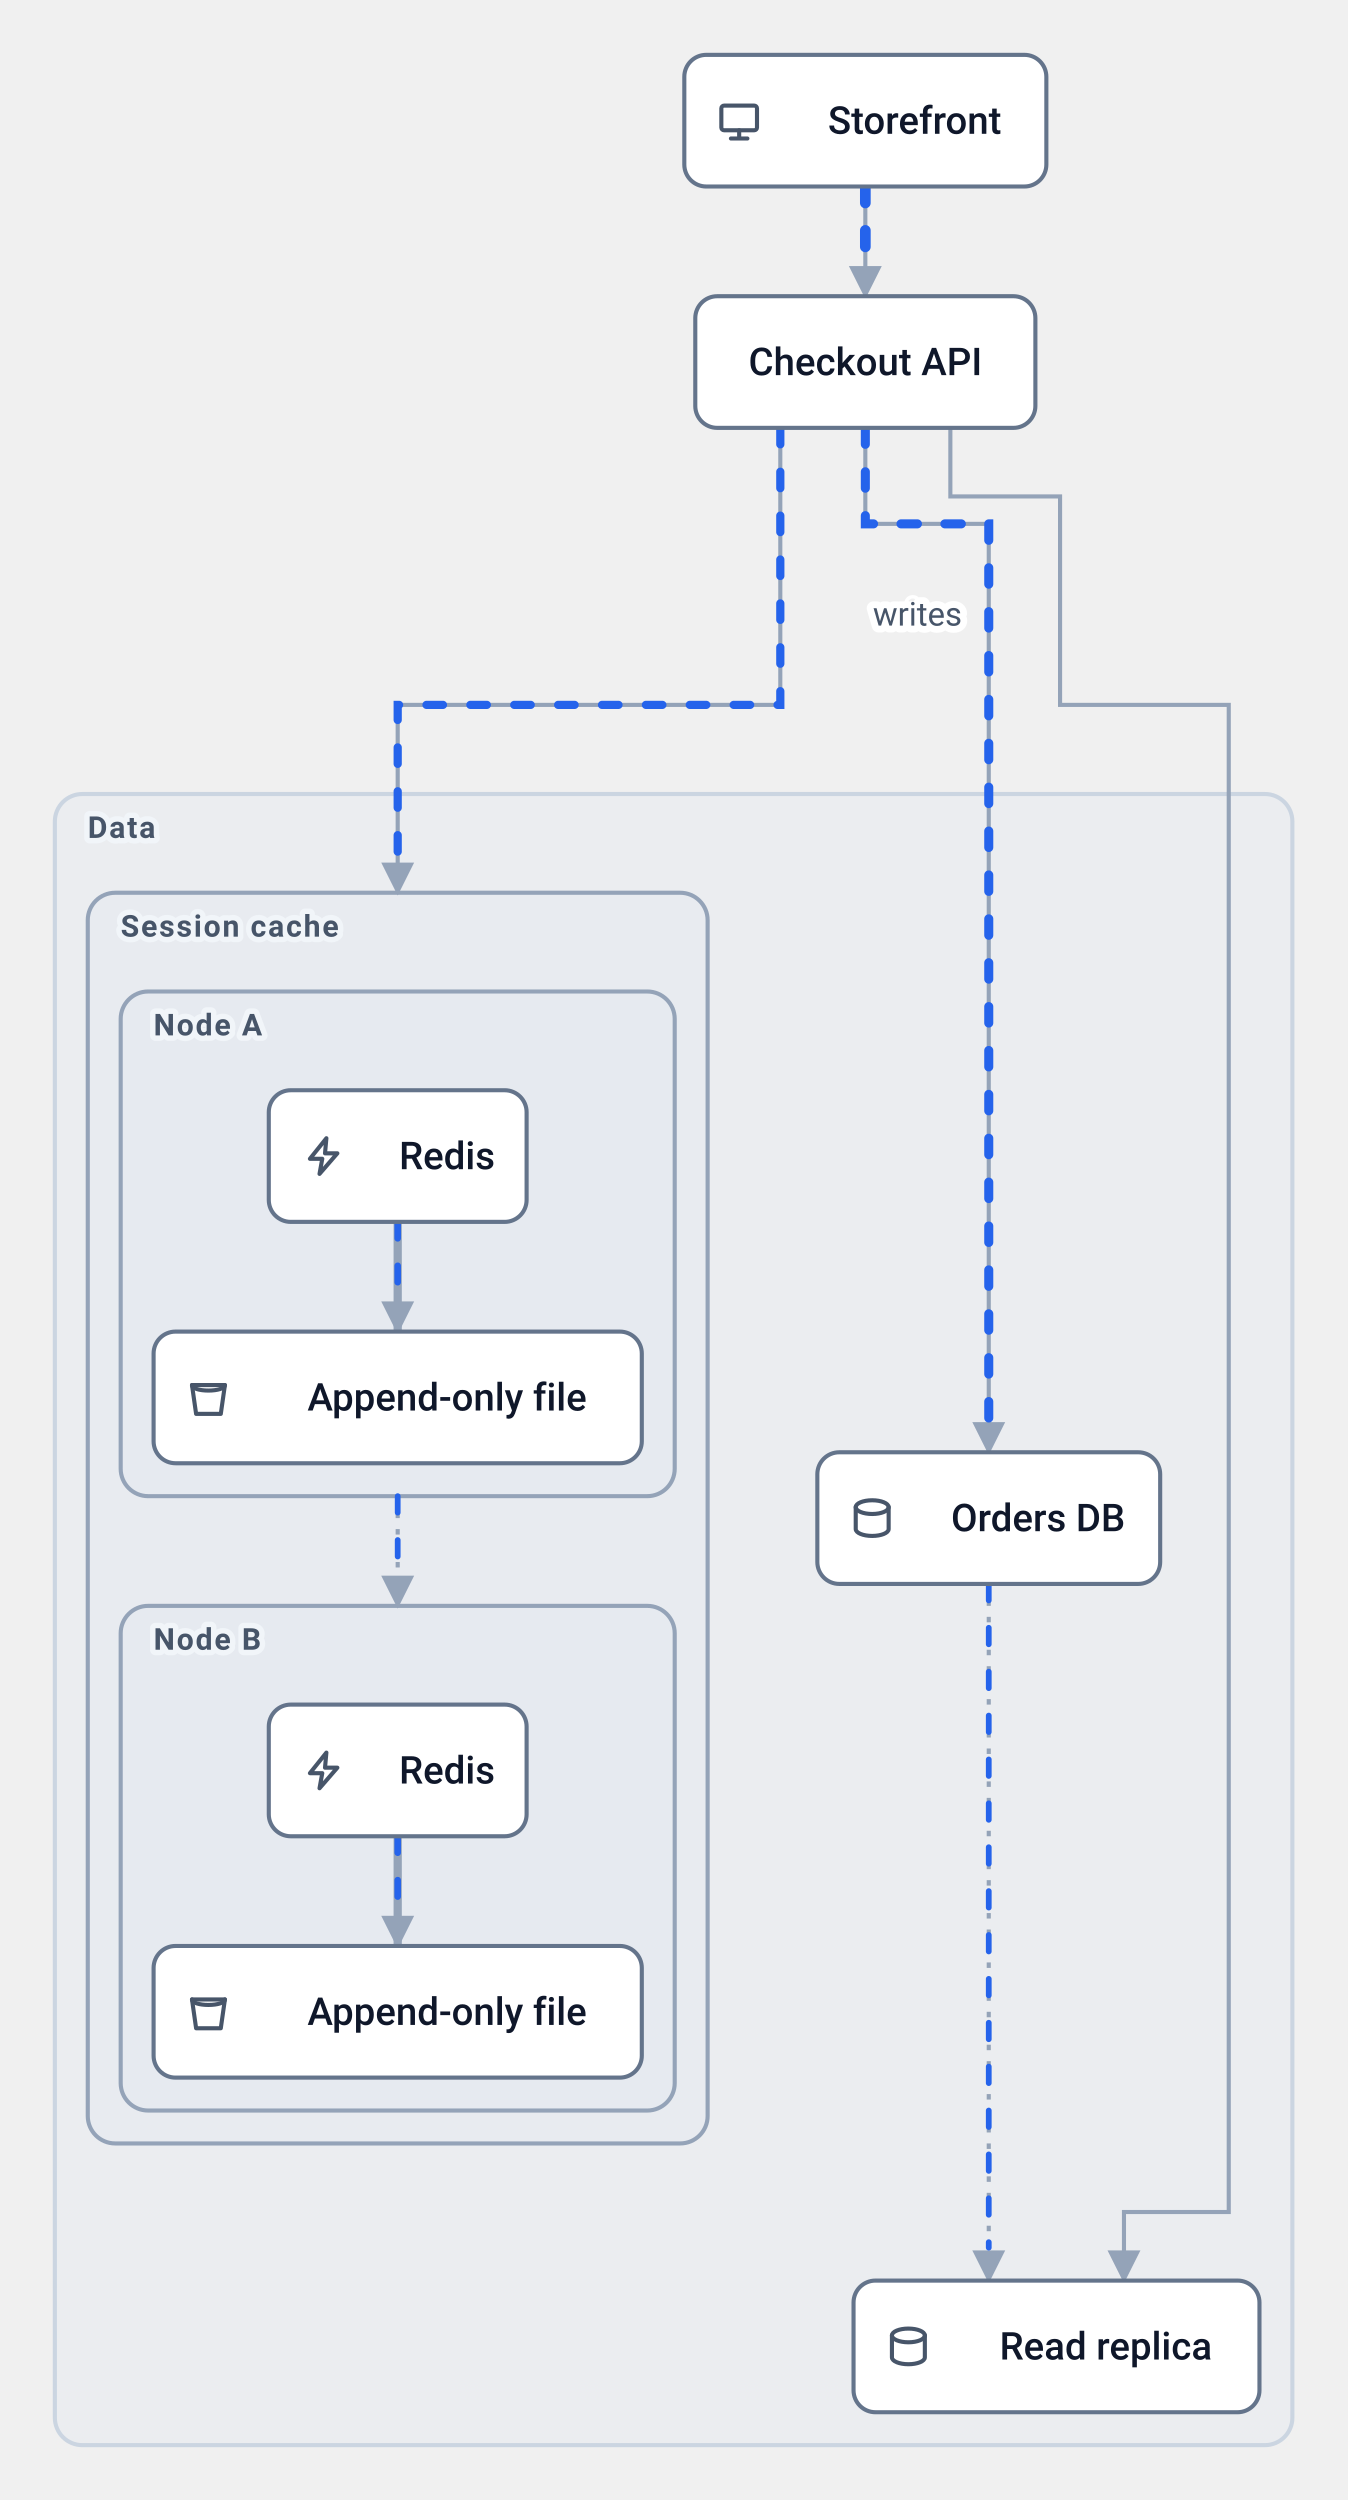
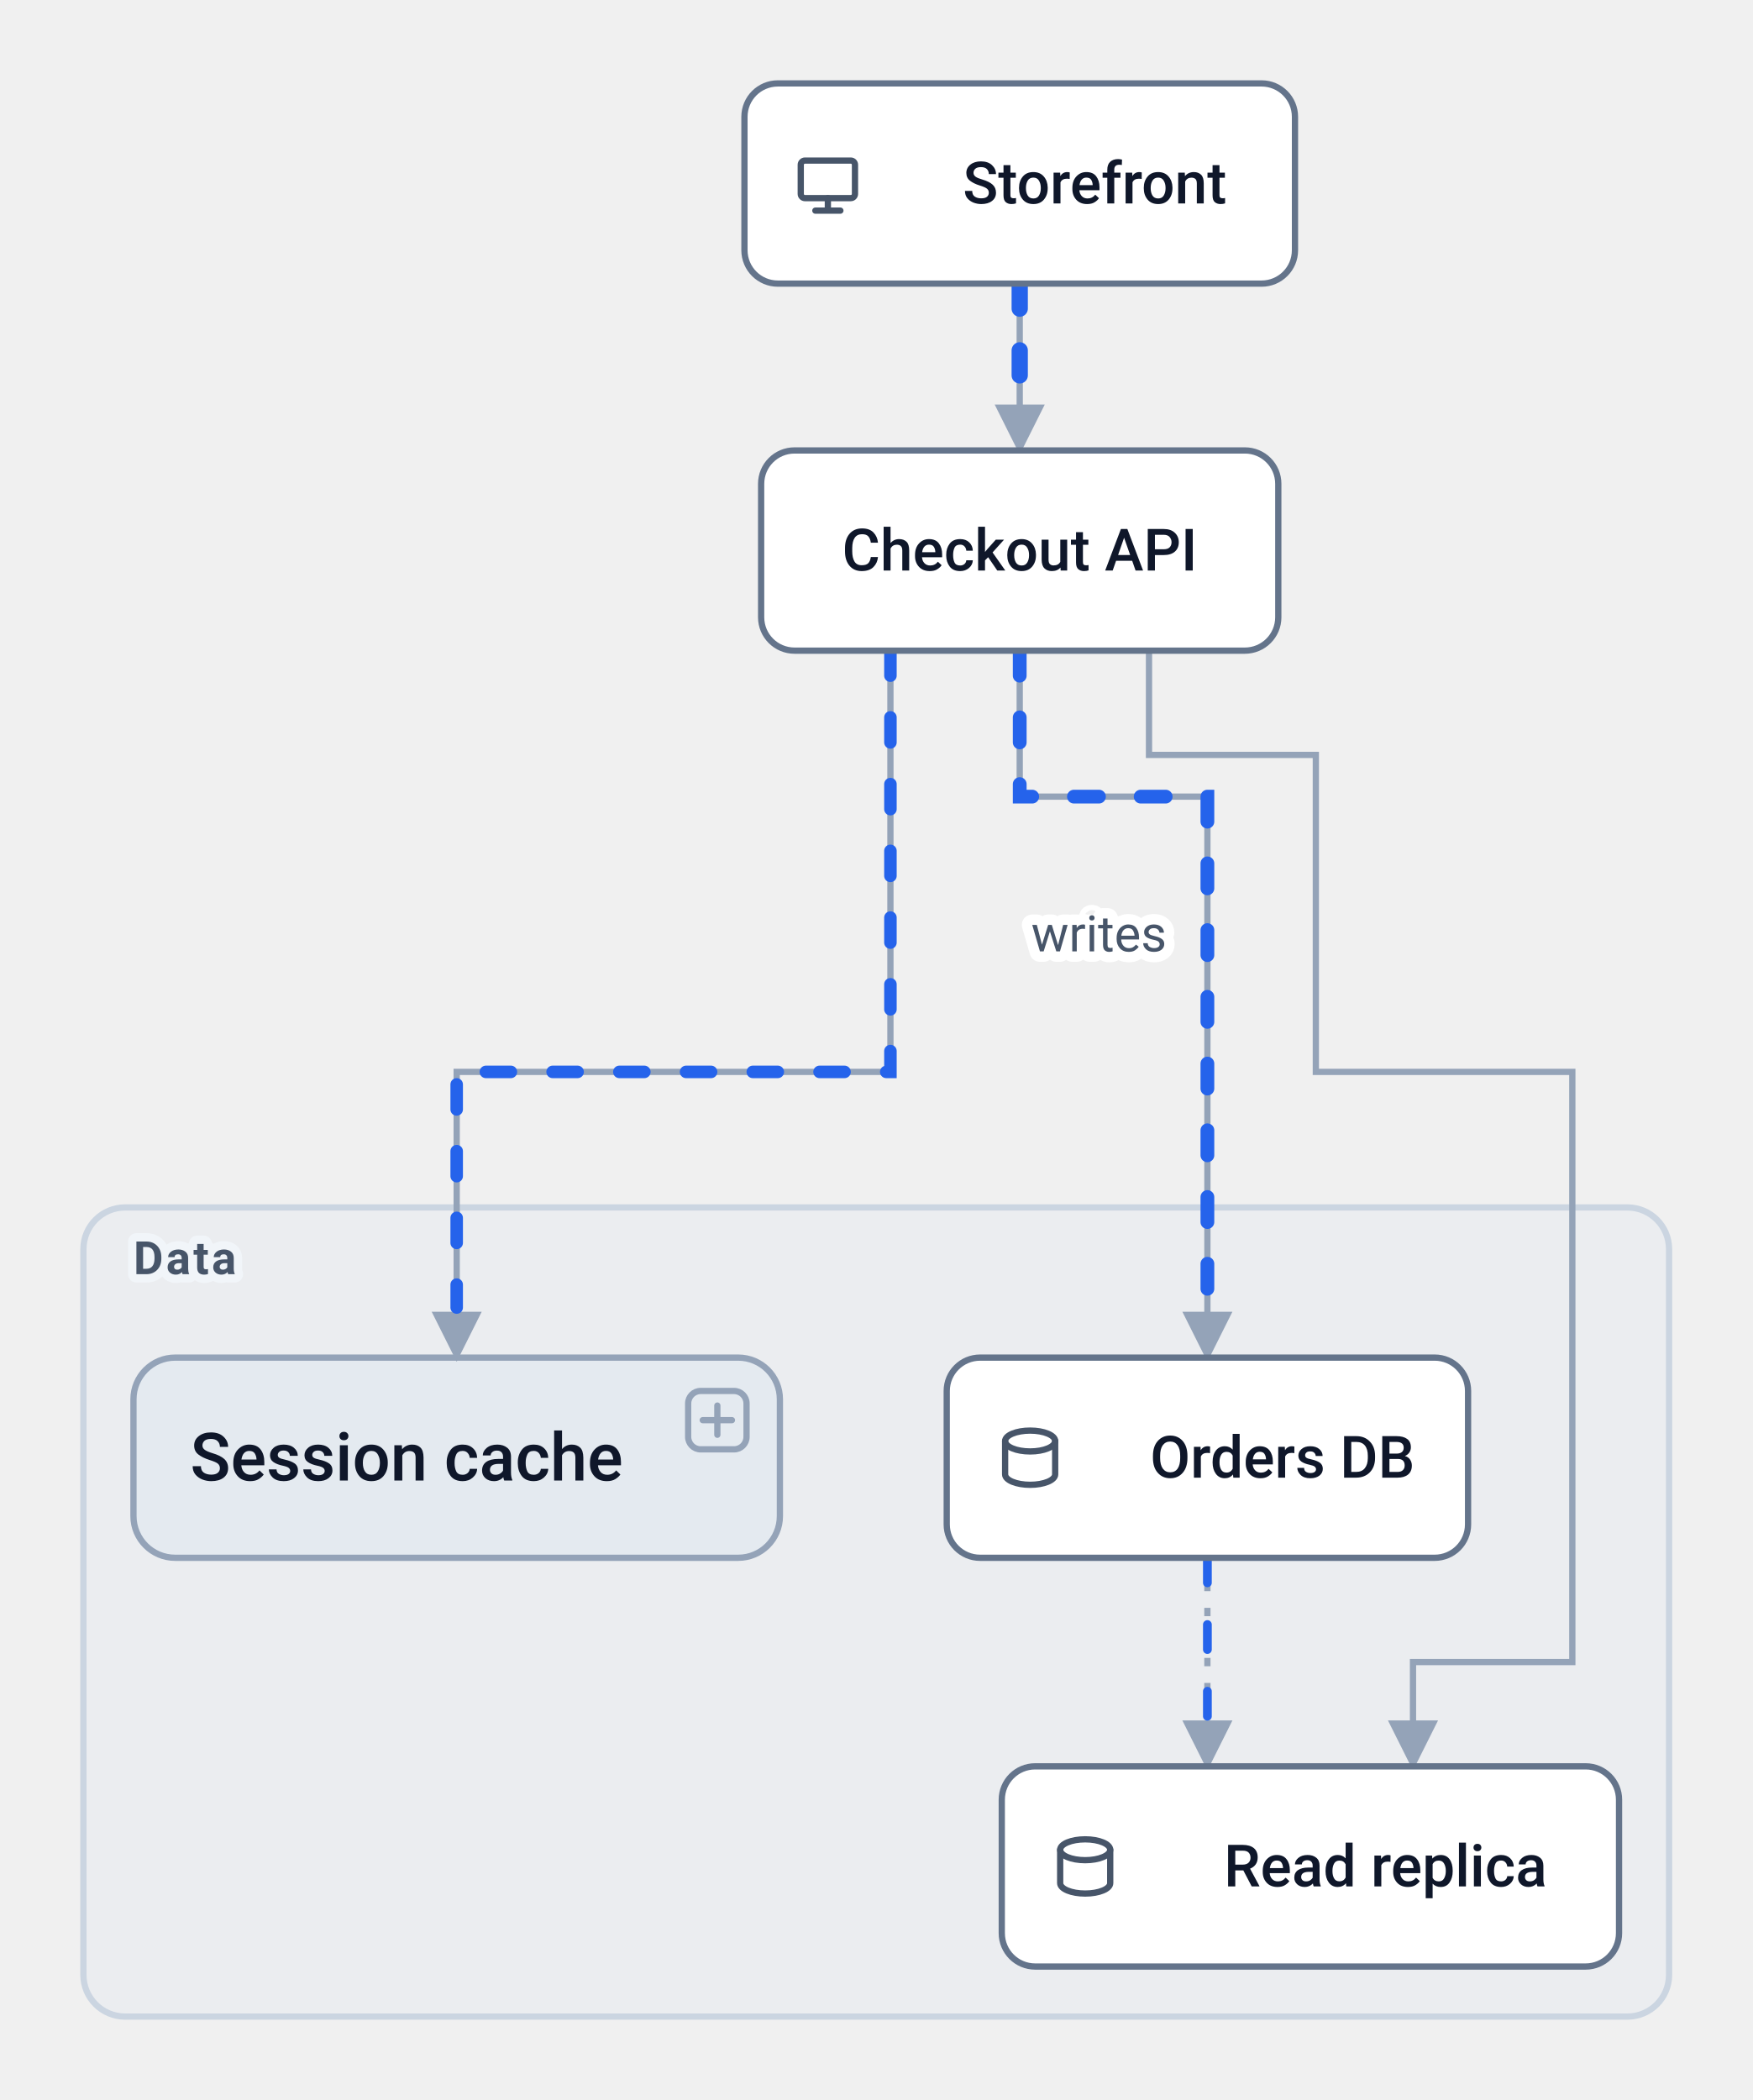
- <svg xmlns="http://www.w3.org/2000/svg" viewBox="0 0 491.2 911.5" width="491.2" height="911.5" data-orrery="1">
+ <svg xmlns="http://www.w3.org/2000/svg" viewBox="0 0 420.2 503.5" width="420.2" height="503.5" data-orrery="1">
  <style>.group-box{fill:#e2e8f0;fill-opacity:.35;stroke:#cbd5e1;stroke-width:1.5}
.group-label{font:600 11px system-ui,-apple-system,"Segoe UI",Roboto,sans-serif;fill:#475569;letter-spacing:.06em;text-transform:uppercase;paint-order:stroke;stroke:#f1f5f9;stroke-width:4px;stroke-linejoin:round}
- [data-lod="detail"]{opacity:0}
.group[data-collapsed] .group-box{fill-opacity:.7}
.summary-label{font:500 16px system-ui,-apple-system,"Segoe UI",Roboto,sans-serif;fill:#0f172a;text-anchor:middle;dominant-baseline:central}
.summary-open{fill:none;stroke:#94a3b8;stroke-width:1.5;stroke-linecap:round}
.node-box{fill:#ffffff;stroke:#64748b;stroke-width:1.5}
.node-label{font:500 14px system-ui,-apple-system,"Segoe UI",Roboto,sans-serif;fill:#0f172a;text-anchor:middle;dominant-baseline:central}
.node-tech{font:11px system-ui,-apple-system,"Segoe UI",Roboto,sans-serif;fill:#64748b;text-anchor:middle;dominant-baseline:central}
.replicas rect{fill:#ffffff;stroke:#94a3b8;stroke-width:1.5}
.badge{font:600 11px system-ui,-apple-system,"Segoe UI",Roboto,sans-serif;fill:#475569;text-anchor:end;dominant-baseline:central}
.node[data-ghost]{opacity:.5}.node[data-ghost] .node-box{stroke-dasharray:3 3}.node[data-ghost] .node-label{font-style:italic}
.glyph{fill:none;stroke:#475569;stroke-width:1.5;stroke-linejoin:round;stroke-linecap:round}
.glyph-text{font:600 13px system-ui,-apple-system,"Segoe UI",Roboto,sans-serif;fill:#475569;text-anchor:middle;dominant-baseline:central}
.edge{fill:none;stroke:#94a3b8;stroke-width:1.5}
.flow{fill:none;stroke:#2563eb;stroke-linecap:round;stroke-dasharray:6 10;animation:orrery-flow 1s linear infinite}
.edge-label{font:12px system-ui,-apple-system,"Segoe UI",Roboto,sans-serif;fill:#475569;text-anchor:middle;dominant-baseline:central;paint-order:stroke;stroke:#ffffff;stroke-width:5px;stroke-linejoin:round}
.legend text{font:12px system-ui,-apple-system,"Segoe UI",Roboto,sans-serif;fill:#475569;dominant-baseline:central}.legend .legend-name{font-weight:600;fill:#0f172a}
.step-note{font:500 12px system-ui,-apple-system,"Segoe UI",Roboto,sans-serif;fill:#475569;dominant-baseline:central}
@keyframes orrery-flow{to{stroke-dashoffset:-16}}
@keyframes orrery-pulse{0%{stroke-opacity:1}50%{stroke-opacity:0.4}100%{stroke-opacity:1}}
.kind-external .node-box{stroke-dasharray:5 4;fill:#f8fafc}
.gk-region .group-box{stroke-dasharray:8 6}
.gk-zone .group-box{stroke-dasharray:3 5}
.gk-cluster .group-box{stroke:#94a3b8}
.gk-boundary .group-box{stroke:#dc2626;fill-opacity:0;stroke-dasharray:8 6}
.edge-async{stroke-dasharray:6 5}
.edge-replication{stroke-dasharray:2 4}
.edge-dataflow{stroke-width:3}
.st-degraded .node-box{stroke:#d97706;stroke-width:2;fill:#fffbeb}
.st-degraded .group-box{stroke:#d97706;stroke-width:2;fill:#fffbeb}
.st-degraded .node-label{fill:#92400e}
.st-degraded .group-label{fill:#92400e}
.st-failed .node-box{stroke:#dc2626;stroke-width:2;fill:#fef2f2;animation:orrery-pulse 1.2s linear infinite}
.st-failed .group-box{stroke:#dc2626;stroke-width:2;fill:#fef2f2;animation:orrery-pulse 1.2s linear infinite}
.st-failed .node-label{fill:#991b1b}
.st-failed .group-label{fill:#991b1b}
.st-off .node-box{stroke-dasharray:4 4}
.st-off .group-box{stroke-dasharray:4 4}
.st-off{opacity:0.45}</style>
  <defs>
    <marker id="arrow" viewBox="0 0 12 12" refX="11" refY="6" markerWidth="12" markerHeight="12" markerUnits="userSpaceOnUse" orient="auto">
      <path d="M0 0L12 6L0 12z" fill="#94a3b8" />
    </marker>
    <marker id="arrow-start" viewBox="0 0 12 12" refX="1" refY="6" markerWidth="12" markerHeight="12" markerUnits="userSpaceOnUse" orient="auto">
      <path d="M12 0L0 6L12 12z" fill="#94a3b8" />
    </marker>
  </defs>
  <g class="scene">
-     <g class="view" data-view="default" data-title="Checkout: connected" data-size="491.2 911.5">
+     <g class="view" data-view="overview" data-open="" data-title="Overview" data-size="420.2 503.5">
      <g class="groups">
-         <g class="group gk-tier st-on" data-group="data" data-bbox="20 289.5 451.2 602" data-state="on">
-           <rect class="group-box" x="20" y="289.5" width="451.2" height="602" rx="10" />
-           <text class="group-label" x="32" y="305.5">Data</text>
+         <g class="group gk-tier st-on" data-group="data" data-bbox="20 289.5 380.2 194" data-state="on" transform="translate(20 289.5)">
+           <rect class="group-box" width="380.2" height="194" rx="10" />
+           <text class="group-label" x="12" y="16">Data</text>
        </g>
-         <g class="group gk-cluster st-on" data-group="sessions" data-bbox="32 325.5 226 456" data-state="on">
-           <rect class="group-box" x="32" y="325.5" width="226" height="456" rx="10" />
-           <text class="group-label" x="44" y="341.5">Session cache</text>
-         </g>
-         <g class="group gk-cluster st-on" data-group="cache-a" data-bbox="44 361.5 202 184" data-state="on">
-           <rect class="group-box" x="44" y="361.5" width="202" height="184" rx="10" />
-           <text class="group-label" x="56" y="377.5">Node A</text>
-         </g>
-         <g class="group gk-cluster st-on" data-group="cache-b" data-bbox="44 585.5 202 184" data-state="on">
-           <rect class="group-box" x="44" y="585.5" width="202" height="184" rx="10" />
-           <text class="group-label" x="56" y="601.5">Node B</text>
+         <g class="group gk-cluster st-on" data-group="sessions" data-bbox="32 325.5 155 48" data-state="on" data-collapsed="4" transform="translate(32 325.5)">
+           <rect class="group-box" width="155" height="48" rx="10" />
+           <g class="lod-summary">
+             <text class="summary-label" x="65.5" y="24">Session cache</text>
+             <g class="summary-open" transform="translate(133 8)">
+               <rect width="14" height="14" rx="3" />
+               <path d="M7 3.5v7M3.5 7h7" />
+             </g>
+           </g>
        </g>
      </g>
      <g class="edges">
-         <path class="edge edge-sync" data-edge="web-&gt;api" data-kind="sync" d="M315.5 68 L315.5 108" marker-end="url(#arrow)" />
-         <path class="flow" data-flow="web-&gt;api" data-load="0.8" d="M315.5 68 L315.5 96" style="stroke-width:3.9;animation-duration:1s" />
-         <path class="edge edge-sync" data-edge="api-&gt;db" data-kind="sync" d="M315.5 156 L315.5 191 L360.5 191 L360.5 529.5" marker-end="url(#arrow)" />
-         <path class="flow" data-flow="api-&gt;db" data-load="0.6" d="M315.5 156 L315.5 191 L360.5 191 L360.5 517.5" style="stroke-width:3.3;animation-duration:1.5s" />
-         <text class="edge-label" x="334.5" y="224">writes</text>
-         <path class="edge edge-sync" data-edge="failover" data-kind="sync" d="M346.5 156 L346.5 181 L386.5 181 L386.5 257 L448 257 L448 806.5 L409.8 806.5 L409.8 831.5" marker-end="url(#arrow)" />
-         <path class="flow" data-flow="failover" data-load="0" d="M346.5 156 L346.5 181 L386.5 181 L386.5 257 L448 257 L448 806.5 L409.8 806.5 L409.8 819.5" style="stroke-width:1.5;animation:none;opacity:0" />
-         <path class="edge edge-replication" data-edge="db-&gt;replica" data-kind="replication" d="M360.5 577.5 L360.5 831.5" marker-end="url(#arrow)" />
-         <path class="flow" data-flow="db-&gt;replica" data-load="0.2" d="M360.5 577.5 L360.5 819.5" style="stroke-width:2.1;animation-duration:2.5s" />
-         <path class="edge edge-sync" data-edge="api-&gt;sessions" data-kind="sync" d="M284.5 156 L284.5 257 L145 257 L145 325.5" marker-end="url(#arrow)" />
-         <path class="flow" data-flow="api-&gt;sessions" data-load="0.5" d="M284.5 156 L284.5 257 L145 257 L145 313.5" style="stroke-width:3;animation-duration:1.8s" />
-         <path class="edge edge-dataflow" data-edge="redis-a-&gt;aof-a" data-kind="dataflow" d="M145 445.5 L145 485.5" marker-end="url(#arrow)" />
-         <path class="flow" data-flow="redis-a-&gt;aof-a" data-load="0.3" d="M145 445.5 L145 473.5" style="stroke-width:2.4;animation-duration:2.3s" />
-         <path class="edge edge-dataflow" data-edge="redis-b-&gt;aof-b" data-kind="dataflow" d="M145 669.5 L145 709.5" marker-end="url(#arrow)" />
-         <path class="flow" data-flow="redis-b-&gt;aof-b" data-load="0.3" d="M145 669.5 L145 697.5" style="stroke-width:2.4;animation-duration:2.3s" />
-         <path class="edge edge-replication" data-edge="cache-a-&gt;cache-b" data-kind="replication" d="M145 545.5 L145 585.5" marker-end="url(#arrow)" />
-         <path class="flow" data-flow="cache-a-&gt;cache-b" data-load="0.2" d="M145 545.5 L145 573.5" style="stroke-width:2.1;animation-duration:2.5s" />
+         <path class="edge edge-sync" data-edge="web-&gt;api" data-kind="sync" d="M244.5 68 L244.5 108" marker-end="url(#arrow)" />
+         <path class="flow" data-flow="web-&gt;api" data-load="0.8" d="M244.5 68 L244.5 96" style="stroke-width:3.9;animation-duration:1s" />
+         <path class="edge edge-sync" data-edge="api-&gt;db" data-kind="sync" d="M244.5 156 L244.5 191 L289.5 191 L289.5 325.5" marker-end="url(#arrow)" />
+         <path class="flow" data-flow="api-&gt;db" data-load="0.6" d="M244.5 156 L244.5 191 L289.5 191 L289.5 313.5" style="stroke-width:3.3;animation-duration:1.5s" />
+         <text class="edge-label" x="263.5" y="224">writes</text>
+         <path class="edge edge-sync" data-edge="failover" data-kind="sync" d="M275.5 156 L275.5 181 L315.5 181 L315.5 257 L377 257 L377 398.5 L338.8 398.5 L338.8 423.5" marker-end="url(#arrow)" />
+         <path class="flow" data-flow="failover" data-load="0" d="M275.5 156 L275.5 181 L315.5 181 L315.5 257 L377 257 L377 398.5 L338.8 398.5 L338.8 411.5" style="stroke-width:1.5;animation:none;opacity:0" />
+         <path class="edge edge-replication" data-edge="db-&gt;replica" data-kind="replication" d="M289.5 373.5 L289.5 423.5" marker-end="url(#arrow)" />
+         <path class="flow" data-flow="db-&gt;replica" data-load="0.2" d="M289.5 373.5 L289.5 411.5" style="stroke-width:2.1;animation-duration:2.5s" />
+         <path class="edge edge-sync" data-edge="api-&gt;sessions" data-kind="sync" d="M213.5 156 L213.5 257 L109.5 257 L109.5 325.5" marker-end="url(#arrow)" />
+         <path class="flow" data-flow="api-&gt;sessions" data-load="0.5" d="M213.5 156 L213.5 257 L109.5 257 L109.5 313.5" style="stroke-width:3;animation-duration:1.8s" />
      </g>
      <g class="nodes">
-         <g class="node kind-client st-on" data-node="web" data-kind="client" data-state="on" data-bbox="249.5 20 132 48" transform="translate(249.5 20)">
+         <g class="node kind-client st-on" data-node="web" data-kind="client" data-state="on" data-bbox="178.5 20 132 48" transform="translate(178.5 20)">
          <rect class="node-box" width="132" height="48" rx="8" />
          <g class="glyph" transform="translate(12 16)">
            <rect x="1.5" y="2.5" width="13" height="9" rx="1" />
            <path d="M5 14.5h6M8 11.5v3" />
          </g>
          <text class="node-label" x="84" y="24">Storefront</text>
        </g>
-         <g class="node kind-service st-on" data-node="api" data-kind="service" data-state="on" data-bbox="253.5 108 124 48" transform="translate(253.5 108)">
+         <g class="node kind-service st-on" data-node="api" data-kind="service" data-state="on" data-bbox="182.5 108 124 48" transform="translate(182.5 108)">
          <rect class="node-box" width="124" height="48" rx="8" />
          <text class="node-label" x="62" y="24">Checkout API</text>
        </g>
-         <g class="node kind-database st-on" data-node="db" data-kind="database" data-state="on" data-bbox="298 529.5 125 48" transform="translate(298 529.5)">
+         <g class="node kind-database st-on" data-node="db" data-kind="database" data-state="on" data-bbox="227 325.5 125 48" transform="translate(227 325.5)">
          <rect class="node-box" width="125" height="48" rx="8" />
          <g class="glyph" transform="translate(12 16)">
            <ellipse cx="8" cy="4" rx="6" ry="2.5" />
            <path d="M2 4v8c0 1.4 2.7 2.5 6 2.5s6-1.1 6-2.5V4" />
          </g>
          <text class="node-label" x="80.5" y="24">Orders DB</text>
        </g>
-         <g class="node kind-database st-on" data-node="replica" data-kind="database" data-state="on" data-bbox="311.2 831.5 148 48" transform="translate(311.2 831.5)">
+         <g class="node kind-database st-on" data-node="replica" data-kind="database" data-state="on" data-bbox="240.2 423.5 148 48" transform="translate(240.2 423.5)">
          <rect class="node-box" width="148" height="48" rx="8" />
          <g class="glyph" transform="translate(12 16)">
            <ellipse cx="8" cy="4" rx="6" ry="2.5" />
            <path d="M2 4v8c0 1.4 2.7 2.5 6 2.5s6-1.1 6-2.5V4" />
          </g>
          <text class="node-label" x="92" y="24">Read replica</text>
        </g>
-         <g class="node kind-cache st-on" data-node="redis-a" data-kind="cache" data-state="on" data-bbox="98 397.5 94 48" transform="translate(98 397.5)">
-           <rect class="node-box" width="94" height="48" rx="8" />
-           <g class="glyph" transform="translate(12 16)">
-             <path d="M9 1.5L3 9h4.5l-1 5.5L13 7H8.5z" />
-           </g>
-           <text class="node-label" x="65" y="24">Redis</text>
-         </g>
-         <g class="node kind-storage st-on" data-node="aof-a" data-kind="storage" data-state="on" data-bbox="56 485.5 178 48" transform="translate(56 485.5)">
-           <rect class="node-box" width="178" height="48" rx="8" />
-           <g class="glyph" transform="translate(12 16)">
-             <path d="M2 3.5h12l-1.5 10.5h-9z" />
-             <path d="M2 3.5c0 1.2 2.7 2 6 2s6-.8 6-2" />
-           </g>
-           <text class="node-label" x="107" y="24">Append-only file</text>
-         </g>
-         <g class="node kind-cache st-on" data-node="redis-b" data-kind="cache" data-state="on" data-bbox="98 621.5 94 48" transform="translate(98 621.5)">
-           <rect class="node-box" width="94" height="48" rx="8" />
-           <g class="glyph" transform="translate(12 16)">
-             <path d="M9 1.5L3 9h4.5l-1 5.5L13 7H8.5z" />
-           </g>
-           <text class="node-label" x="65" y="24">Redis</text>
-         </g>
-         <g class="node kind-storage st-on" data-node="aof-b" data-kind="storage" data-state="on" data-bbox="56 709.5 178 48" transform="translate(56 709.5)">
-           <rect class="node-box" width="178" height="48" rx="8" />
-           <g class="glyph" transform="translate(12 16)">
-             <path d="M2 3.5h12l-1.5 10.5h-9z" />
-             <path d="M2 3.5c0 1.2 2.7 2 6 2s6-.8 6-2" />
-           </g>
-           <text class="node-label" x="107" y="24">Append-only file</text>
-         </g>
      </g>
    </g>
  </g>
</svg>
